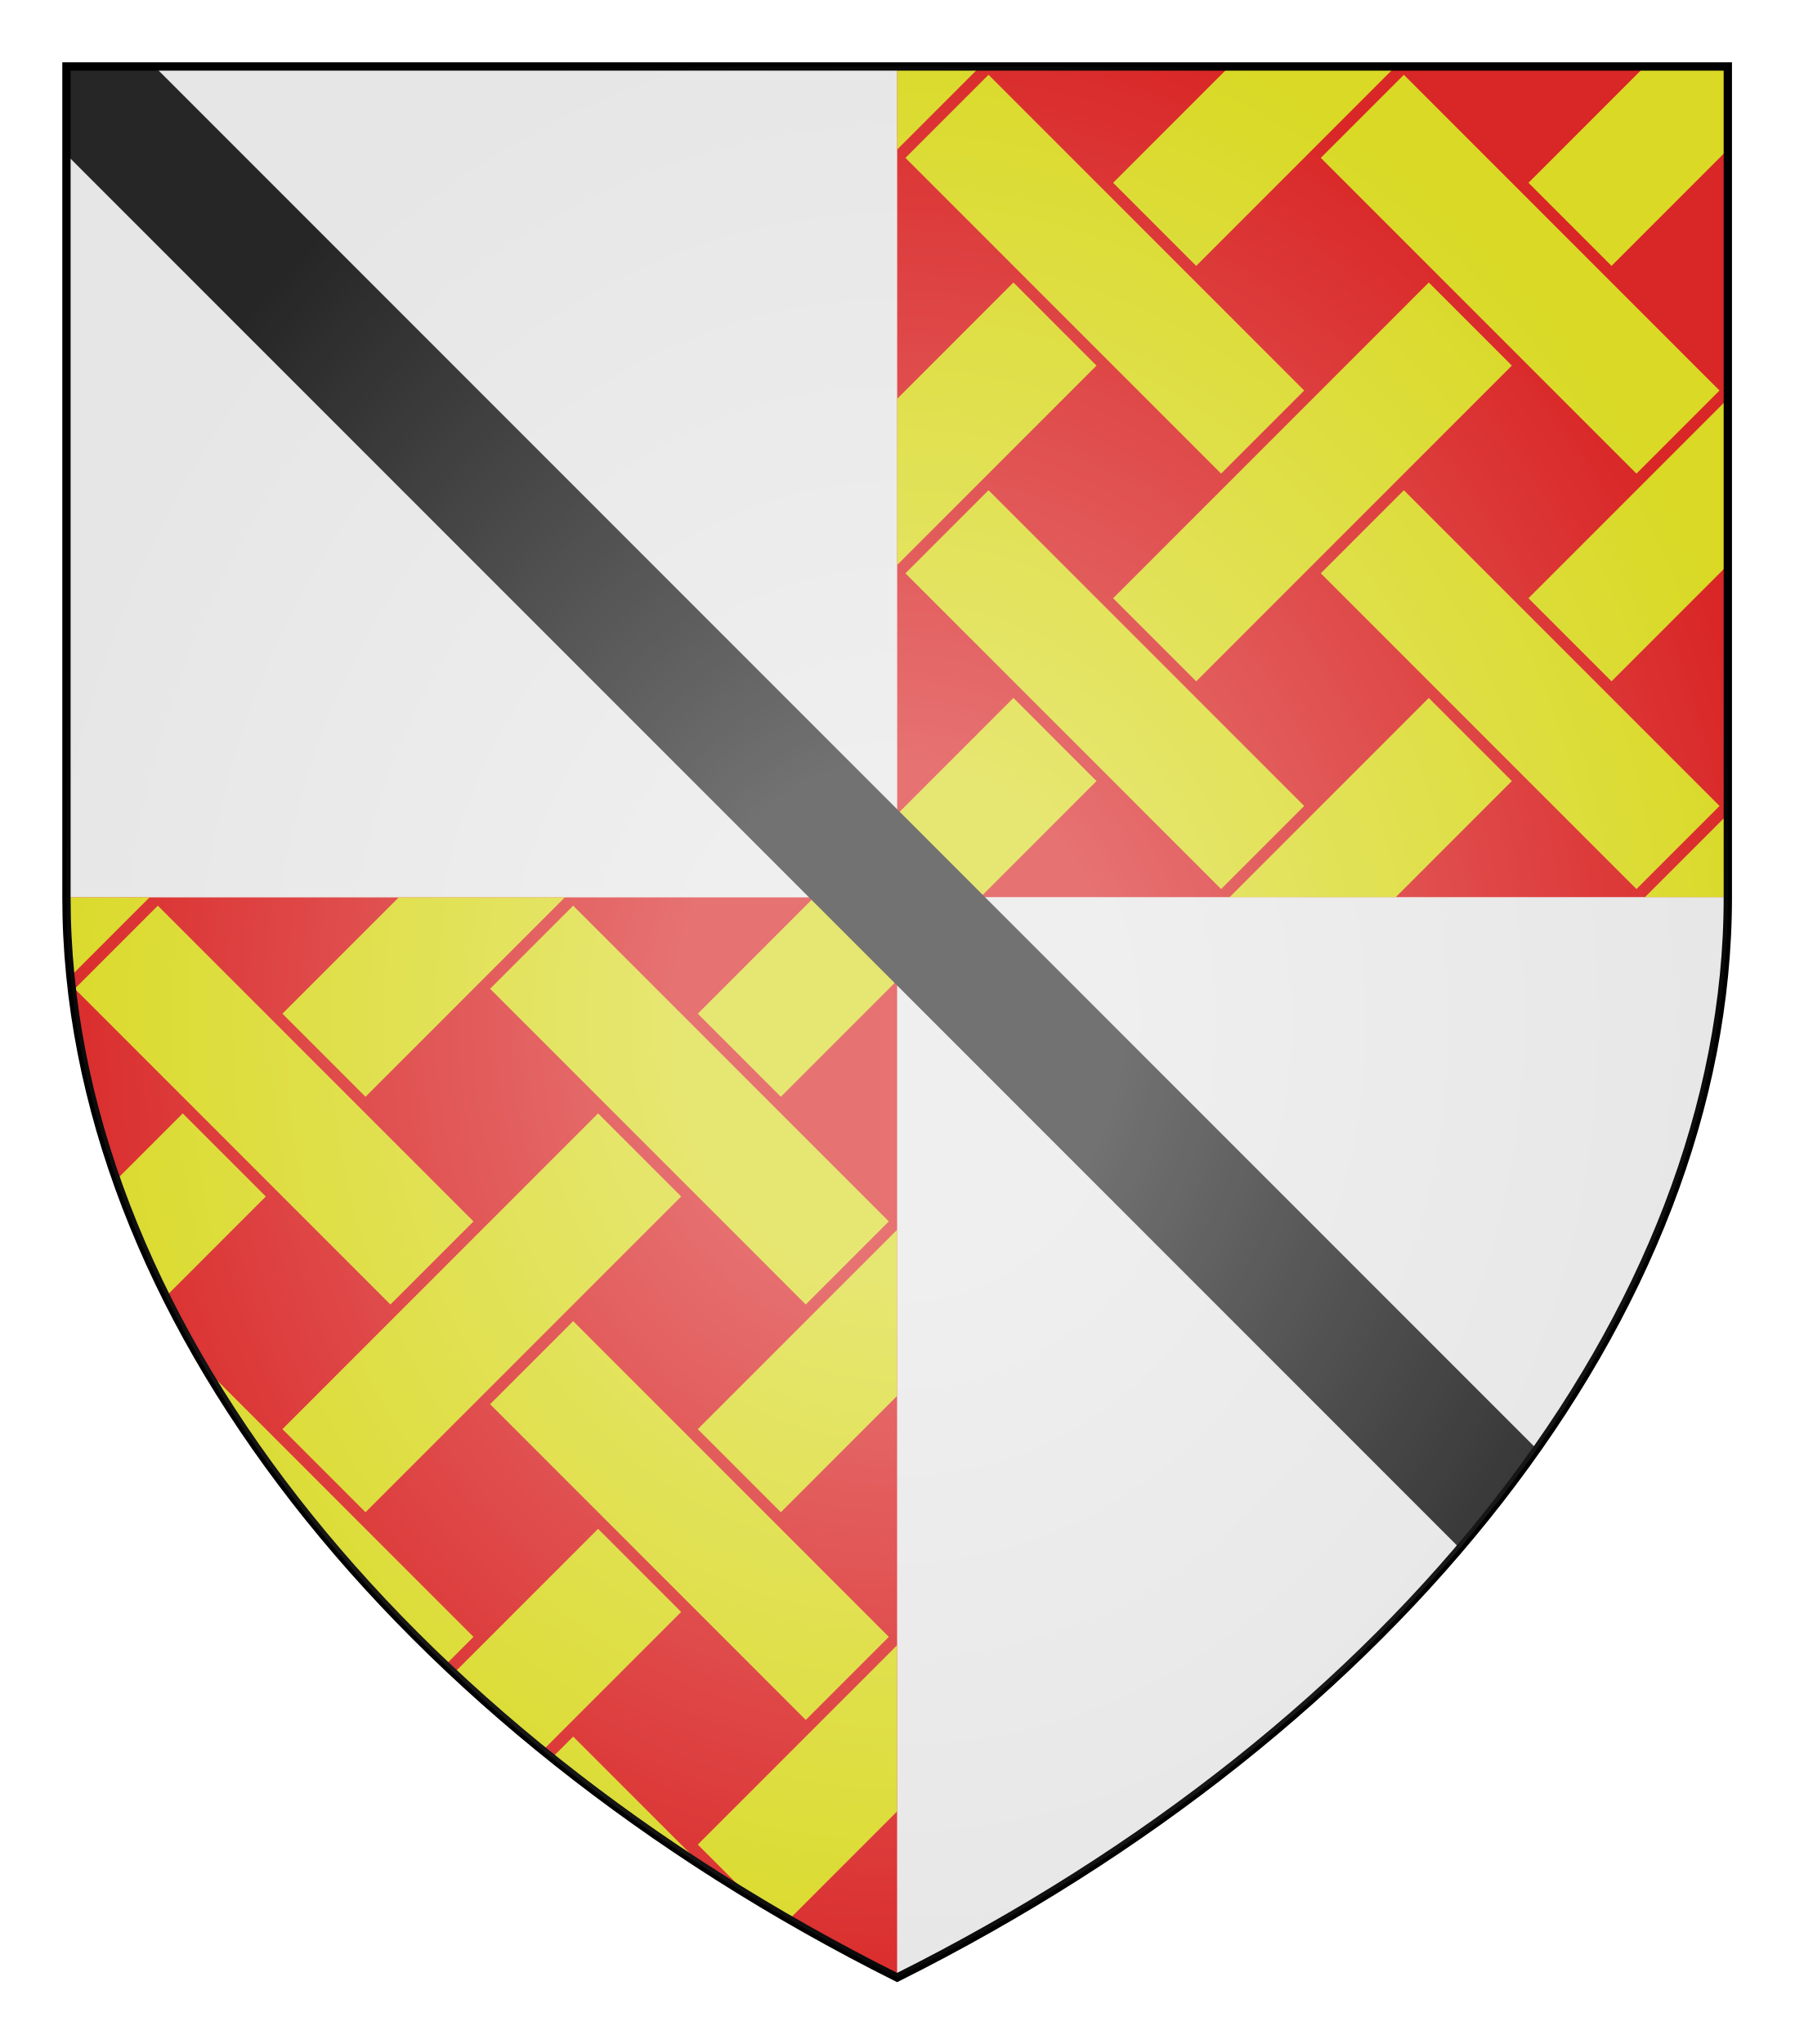
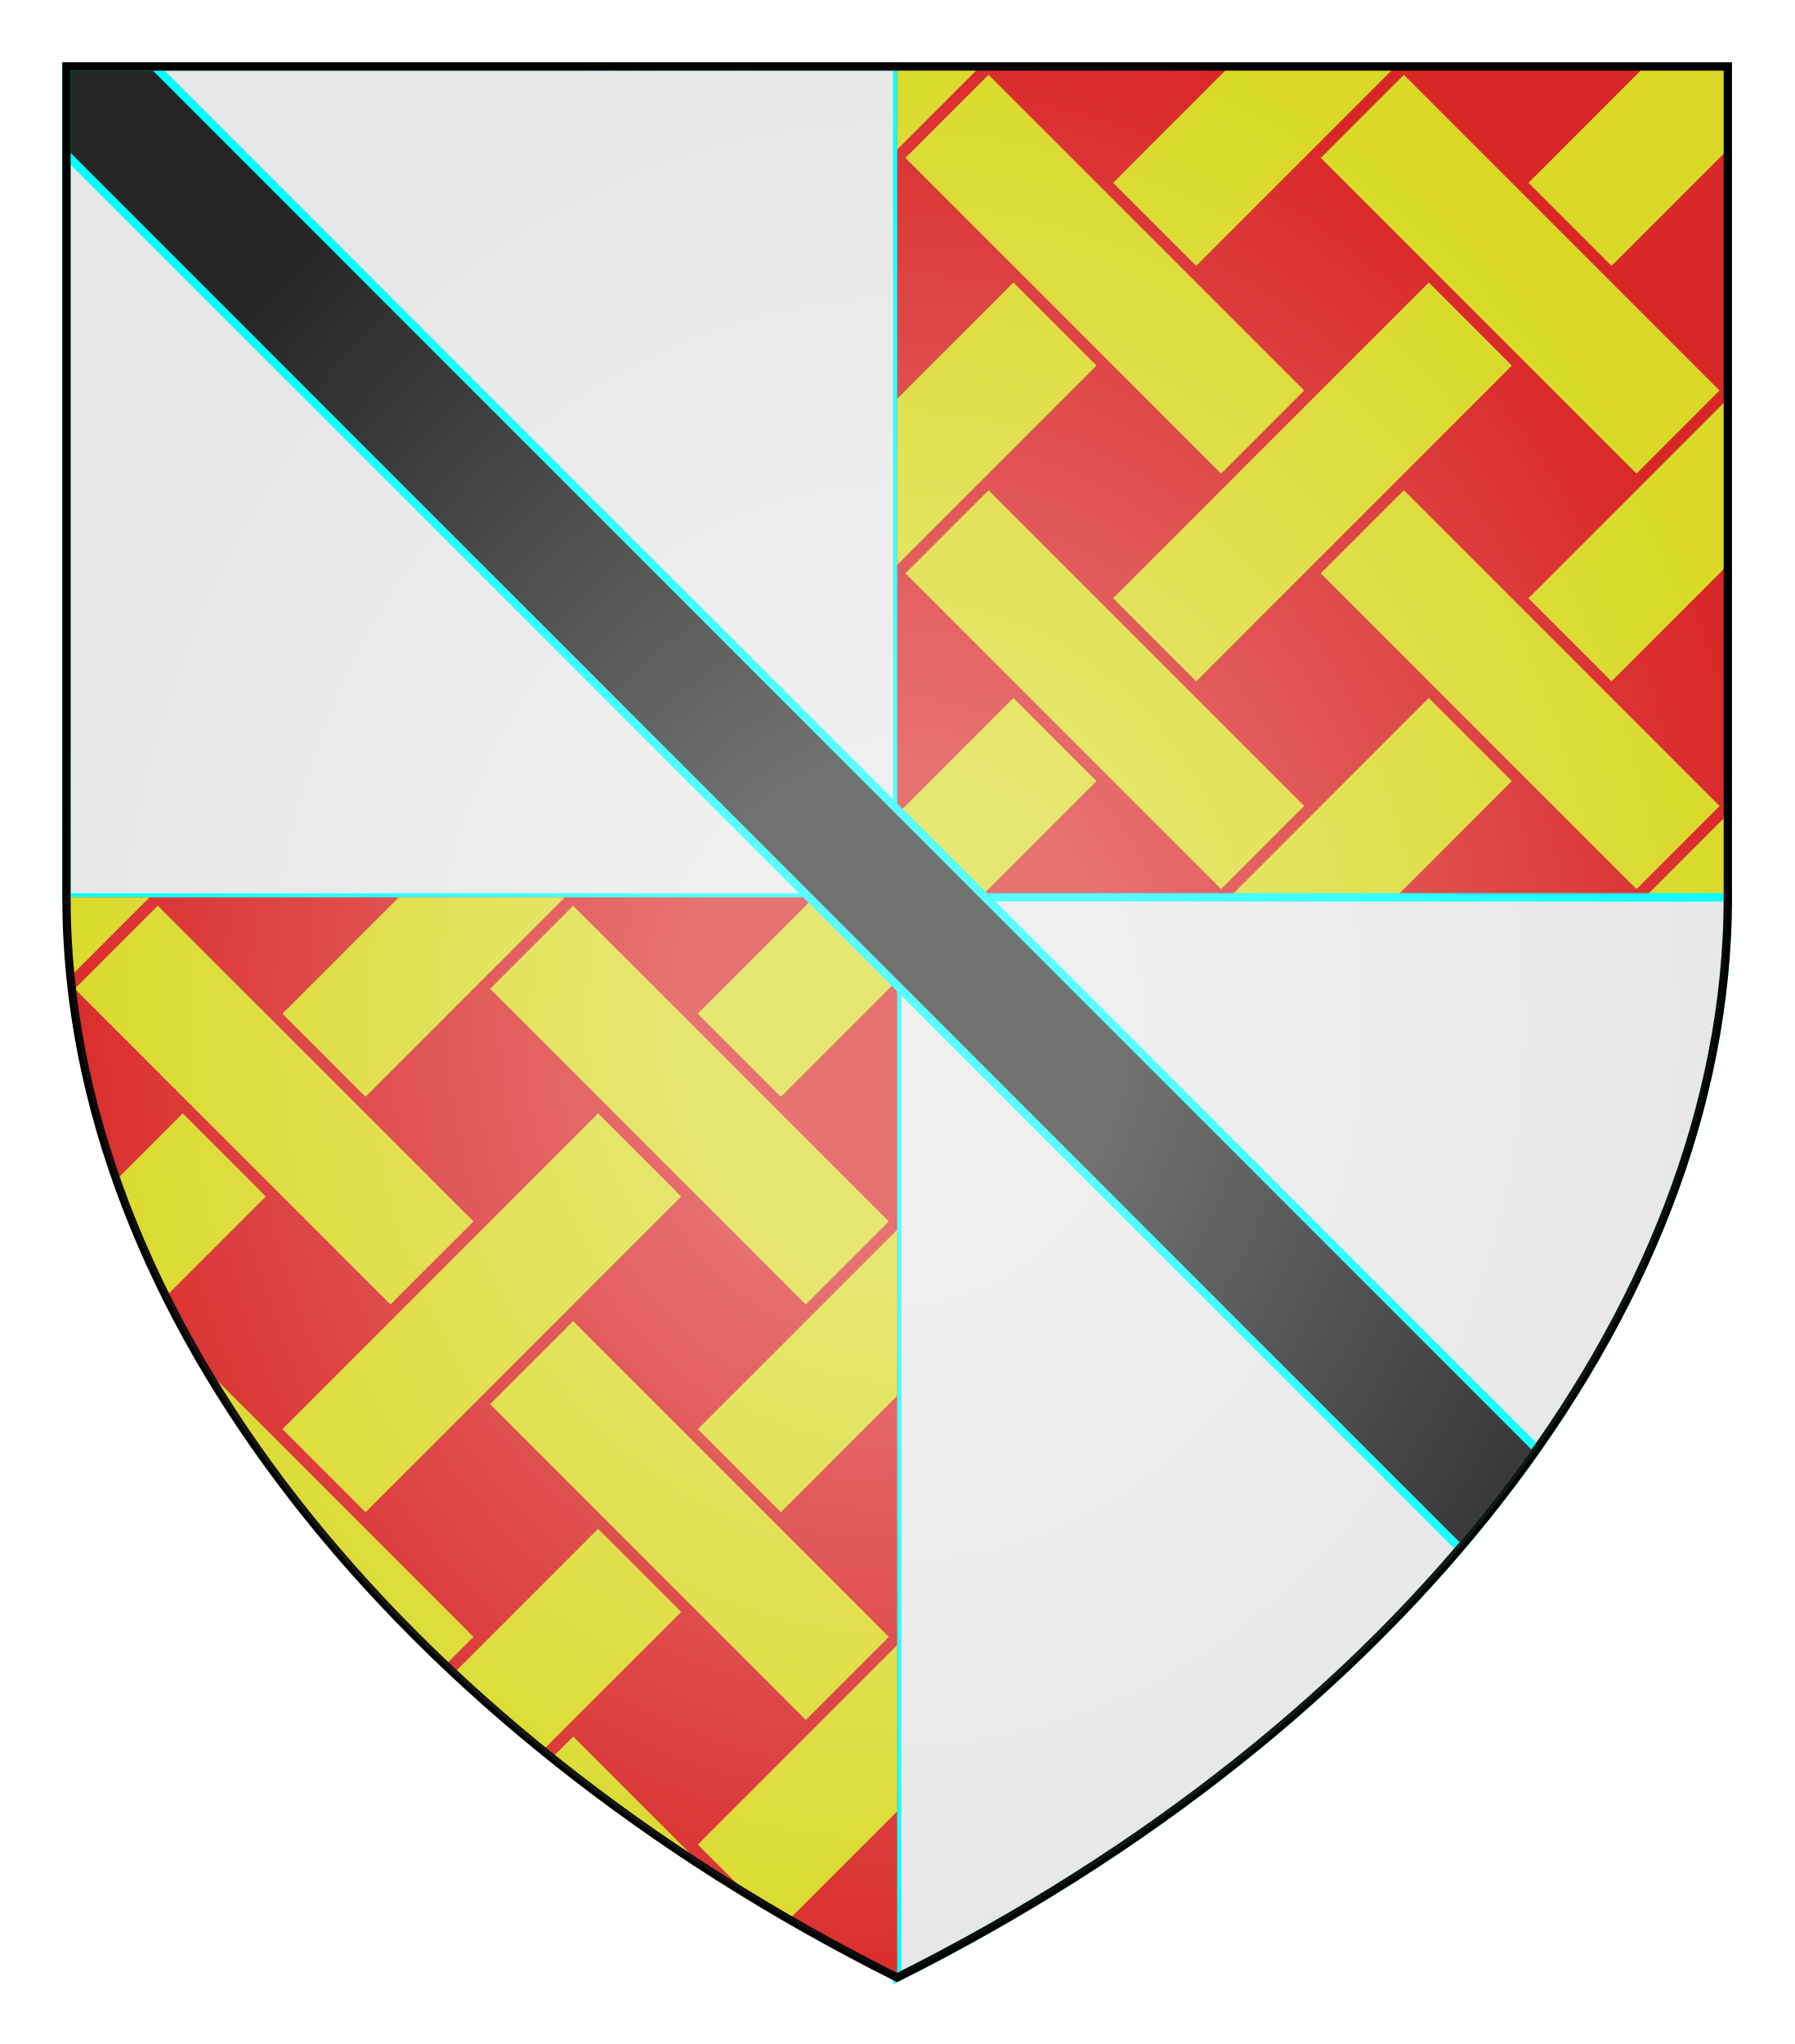
<svg xmlns="http://www.w3.org/2000/svg" height="246.0" width="216.0">
  <defs>
    <clipPath id="contour">
      <path d="M 8.0,8.0 L 208.0,8.0 L 208.0,108.0 C 208.0,158.0 168.0,208.0 108.0,238.0 C 48.0,208.0 8.0,158.0 8.0,108.0 L 8.0,8.0 Z" />
    </clipPath>
    <radialGradient id="lighting">
      <stop offset="25%" stop-color="white" stop-opacity="35%" />
      <stop offset="100%" stop-color="white" stop-opacity="0%" />
    </radialGradient>
  </defs>
  <g transform="translate(8.0,8.0)">
-     <path d="M 0.0,0.0 L 0.0,100.0 L 100.0,100.0 L 100.0,0.0 L 0.0,0.0 Z" style="fill: rgb(230, 230, 230); stroke-width: 1px; stroke: none;" />
+     <path d="M 0.0,0.0 L 0.0,100.0 L 100.0,100.0 L 100.0,0.0 L 0.0,0.0 Z" style="fill: rgb(230, 230, 230); stroke-width: 1px; stroke: rgb(0, 255, 255);" />
    <path d="M 100.0,0.0 L 100.0,100.0 L 200.0,100.0 L 200.0,0.0 L 100.0,0.0 Z" style="fill: rgb(217, 38, 38); stroke-width: 1px; stroke: none;" />
    <path d="M 111.0,1.0 L 101.0,11.0 L 139.0,49.0 L 149.0,39.0 L 111.0,1.0 L 111.0,1.0 Z" style="fill: rgb(217, 217, 38); stroke-width: 1px; stroke: none;" />
    <path d="M 100.0,0.0 L 100.0,10.0 L 110.0,0.0 L 100.0,0.0 Z" style="fill: rgb(217, 217, 38); stroke-width: 1px; stroke: none;" />
    <path d="M 111.0,51.0 L 101.0,61.0 L 139.0,99.0 L 149.0,89.0 L 111.0,51.0 L 111.0,51.0 Z" style="fill: rgb(217, 217, 38); stroke-width: 1px; stroke: none;" />
    <path d="M 114.0,26.0 L 100.0,40.0 L 100.0,60.0 L 124.0,36.0 L 114.0,26.0 L 114.0,26.0 Z" style="fill: rgb(217, 217, 38); stroke-width: 1px; stroke: none;" />
    <path d="M 114.0,76.0 L 100.0,90.0 L 100.0,100.0 L 110.0,100.0 L 124.0,86.0 L 114.0,76.0 L 114.0,76.0 Z" style="fill: rgb(217, 217, 38); stroke-width: 1px; stroke: none;" />
    <path d="M 161.0,1.0 L 151.0,11.0 L 189.0,49.0 L 199.0,39.0 L 161.0,1.0 L 161.0,1.0 Z" style="fill: rgb(217, 217, 38); stroke-width: 1px; stroke: none;" />
    <path d="M 140.0,0.0 L 126.0,14.0 L 136.0,24.0 L 160.0,0.0 L 140.0,0.0 Z" style="fill: rgb(217, 217, 38); stroke-width: 1px; stroke: none;" />
    <path d="M 161.0,51.0 L 151.0,61.0 L 189.0,99.0 L 199.0,89.0 L 161.0,51.0 L 161.0,51.0 Z" style="fill: rgb(217, 217, 38); stroke-width: 1px; stroke: none;" />
    <path d="M 164.0,26.0 L 126.0,64.0 L 136.0,74.0 L 174.0,36.0 L 164.0,26.0 L 164.0,26.0 Z" style="fill: rgb(217, 217, 38); stroke-width: 1px; stroke: none;" />
    <path d="M 164.0,76.0 L 140.0,100.0 L 160.0,100.0 L 174.0,86.0 L 164.0,76.0 L 164.0,76.0 Z" style="fill: rgb(217, 217, 38); stroke-width: 1px; stroke: none;" />
    <path d="M 190.0,0.0 L 176.0,14.0 L 186.0,24.0 L 200.0,10.0 L 200.0,0.0 L 190.0,0.0 Z" style="fill: rgb(217, 217, 38); stroke-width: 1px; stroke: none;" />
    <path d="M 200.0,40.0 L 176.0,64.0 L 186.0,74.0 L 200.0,60.0 L 200.0,40.0 L 200.0,40.0 Z" style="fill: rgb(217, 217, 38); stroke-width: 1px; stroke: none;" />
    <path d="M 200.0,90.0 L 190.0,100.0 L 200.0,100.0 L 200.0,90.0 L 200.0,90.0 Z" style="fill: rgb(217, 217, 38); stroke-width: 1px; stroke: none;" />
-     <path d="M 100.0,100.0 L 100.0,230.0 C 160.0,200.0 200.0,150.0 200.0,100.0 L 100.0,100.0 Z" style="fill: rgb(230, 230, 230); stroke-width: 1px; stroke: none;" />
+     <path d="M 100.0,100.0 L 100.0,230.0 C 160.0,200.0 200.0,150.0 200.0,100.0 L 100.0,100.0 Z" style="fill: rgb(230, 230, 230); stroke-width: 1px; stroke: rgb(0, 255, 255);" />
    <path d="M 0.0,100.0 C 0.0,150.0 40.0,200.0 100.0,230.0 L 100.0,100.0 L 0.0,100.0 Z" style="fill: rgb(217, 38, 38); stroke-width: 1px; stroke: none;" />
    <path d="M 11.0,101.0 L 1.0,111.0 L 39.0,149.0 L 49.0,139.0 L 11.0,101.0 L 11.0,101.0 Z" style="fill: rgb(217, 217, 38); stroke-width: 1px; stroke: none;" />
    <path d="M 0.0,100.0 C 0.0,103.175 0.161,106.351 0.479,109.521 L 0.479,109.521 L 10.0,100.0 L 0.0,100.0 Z" style="fill: rgb(217, 217, 38); stroke-width: 1px; stroke: none;" />
    <path d="M 16.699,156.699 C 24.155,169.275 33.919,181.3 45.61,192.39 L 45.61,192.39 L 49.0,189.0 L 16.699,156.699 L 16.699,156.699 Z" style="fill: rgb(217, 217, 38); stroke-width: 1px; stroke: none;" />
    <path d="M 14.0,126.0 L 6.01,133.99 L 6.01,133.99 C 7.673,138.718 9.666,143.404 11.971,148.029 L 11.971,148.029 L 24.0,136.0 L 14.0,126.0 L 14.0,126.0 Z" style="fill: rgb(217, 217, 38); stroke-width: 1px; stroke: none;" />
    <path d="M 61.0,101.0 L 51.0,111.0 L 89.0,149.0 L 99.0,139.0 L 61.0,101.0 L 61.0,101.0 Z" style="fill: rgb(217, 217, 38); stroke-width: 1px; stroke: none;" />
    <path d="M 40.0,100.0 L 26.0,114.0 L 36.0,124.0 L 60.0,100.0 L 40.0,100.0 Z" style="fill: rgb(217, 217, 38); stroke-width: 1px; stroke: none;" />
    <path d="M 61.0,151.0 L 51.0,161.0 L 89.0,199.0 L 99.0,189.0 L 61.0,151.0 L 61.0,151.0 Z" style="fill: rgb(217, 217, 38); stroke-width: 1px; stroke: none;" />
    <path d="M 64.0,126.0 L 26.0,164.0 L 36.0,174.0 L 74.0,136.0 L 64.0,126.0 L 64.0,126.0 Z" style="fill: rgb(217, 217, 38); stroke-width: 1px; stroke: none;" />
    <path d="M 61.0,201.0 L 58.437,203.563 L 58.437,203.563 C 64.195,208.176 70.307,212.579 76.738,216.738 L 76.738,216.738 L 61.0,201.0 L 61.0,201.0 Z" style="fill: rgb(217, 217, 38); stroke-width: 1px; stroke: none;" />
    <path d="M 64.0,176.0 L 46.64,193.36 L 46.64,193.36 C 50.047,196.545 53.613,199.652 57.33,202.67 L 57.33,202.67 L 74.0,186.0 L 64.0,176.0 L 64.0,176.0 Z" style="fill: rgb(217, 217, 38); stroke-width: 1px; stroke: none;" />
    <path d="M 90.0,100.0 L 76.0,114.0 L 86.0,124.0 L 100.0,110.0 L 100.0,100.0 L 90.0,100.0 Z" style="fill: rgb(217, 217, 38); stroke-width: 1px; stroke: none;" />
    <path d="M 100.0,140.0 L 76.0,164.0 L 86.0,174.0 L 100.0,160.0 L 100.0,140.0 L 100.0,140.0 Z" style="fill: rgb(217, 217, 38); stroke-width: 1px; stroke: none;" />
    <path d="M 100.0,190.0 L 76.0,214.0 L 82.111,220.111 L 82.111,220.111 C 83.72,221.091 85.348,222.056 86.994,223.006 L 86.994,223.006 L 100.0,210.0 L 100.0,190.0 L 100.0,190.0 Z" style="fill: rgb(217, 217, 38); stroke-width: 1px; stroke: none;" />
-     <path d="M 0.0,0.0 L 0.0,10.607 L 167.738,178.345 L 167.738,178.345 C 171.062,174.445 174.158,170.461 177.013,166.406 L 177.013,166.406 L 10.607,0.0 L 0.0,0.0 Z" style="fill: rgb(38, 38, 38); stroke-width: 1px; stroke: none;" />
+     <path d="M 0.0,0.0 L 0.0,10.607 L 167.738,178.345 L 167.738,178.345 C 171.062,174.445 174.158,170.461 177.013,166.406 L 177.013,166.406 L 10.607,0.0 L 0.0,0.0 Z" style="fill: rgb(38, 38, 38); stroke-width: 1px; stroke: rgb(0, 255, 255);" />
    <path d="M 0.0,0.0 L 200.0,0.0 L 200.0,100.0 C 200.0,150.0 160.0,200.0 100.0,230.0 C 40.0,200.0 0.0,150.0 0.0,100.0 L 0.0,0.0 Z" style="fill: none; stroke-width: 1px; stroke: rgb(0, 0, 0);" />
  </g>
  <rect clip-path="url(#contour)" fill="url(#lighting)" height="246.0" width="216.0" x="0.0" y="0.0" />
</svg>
